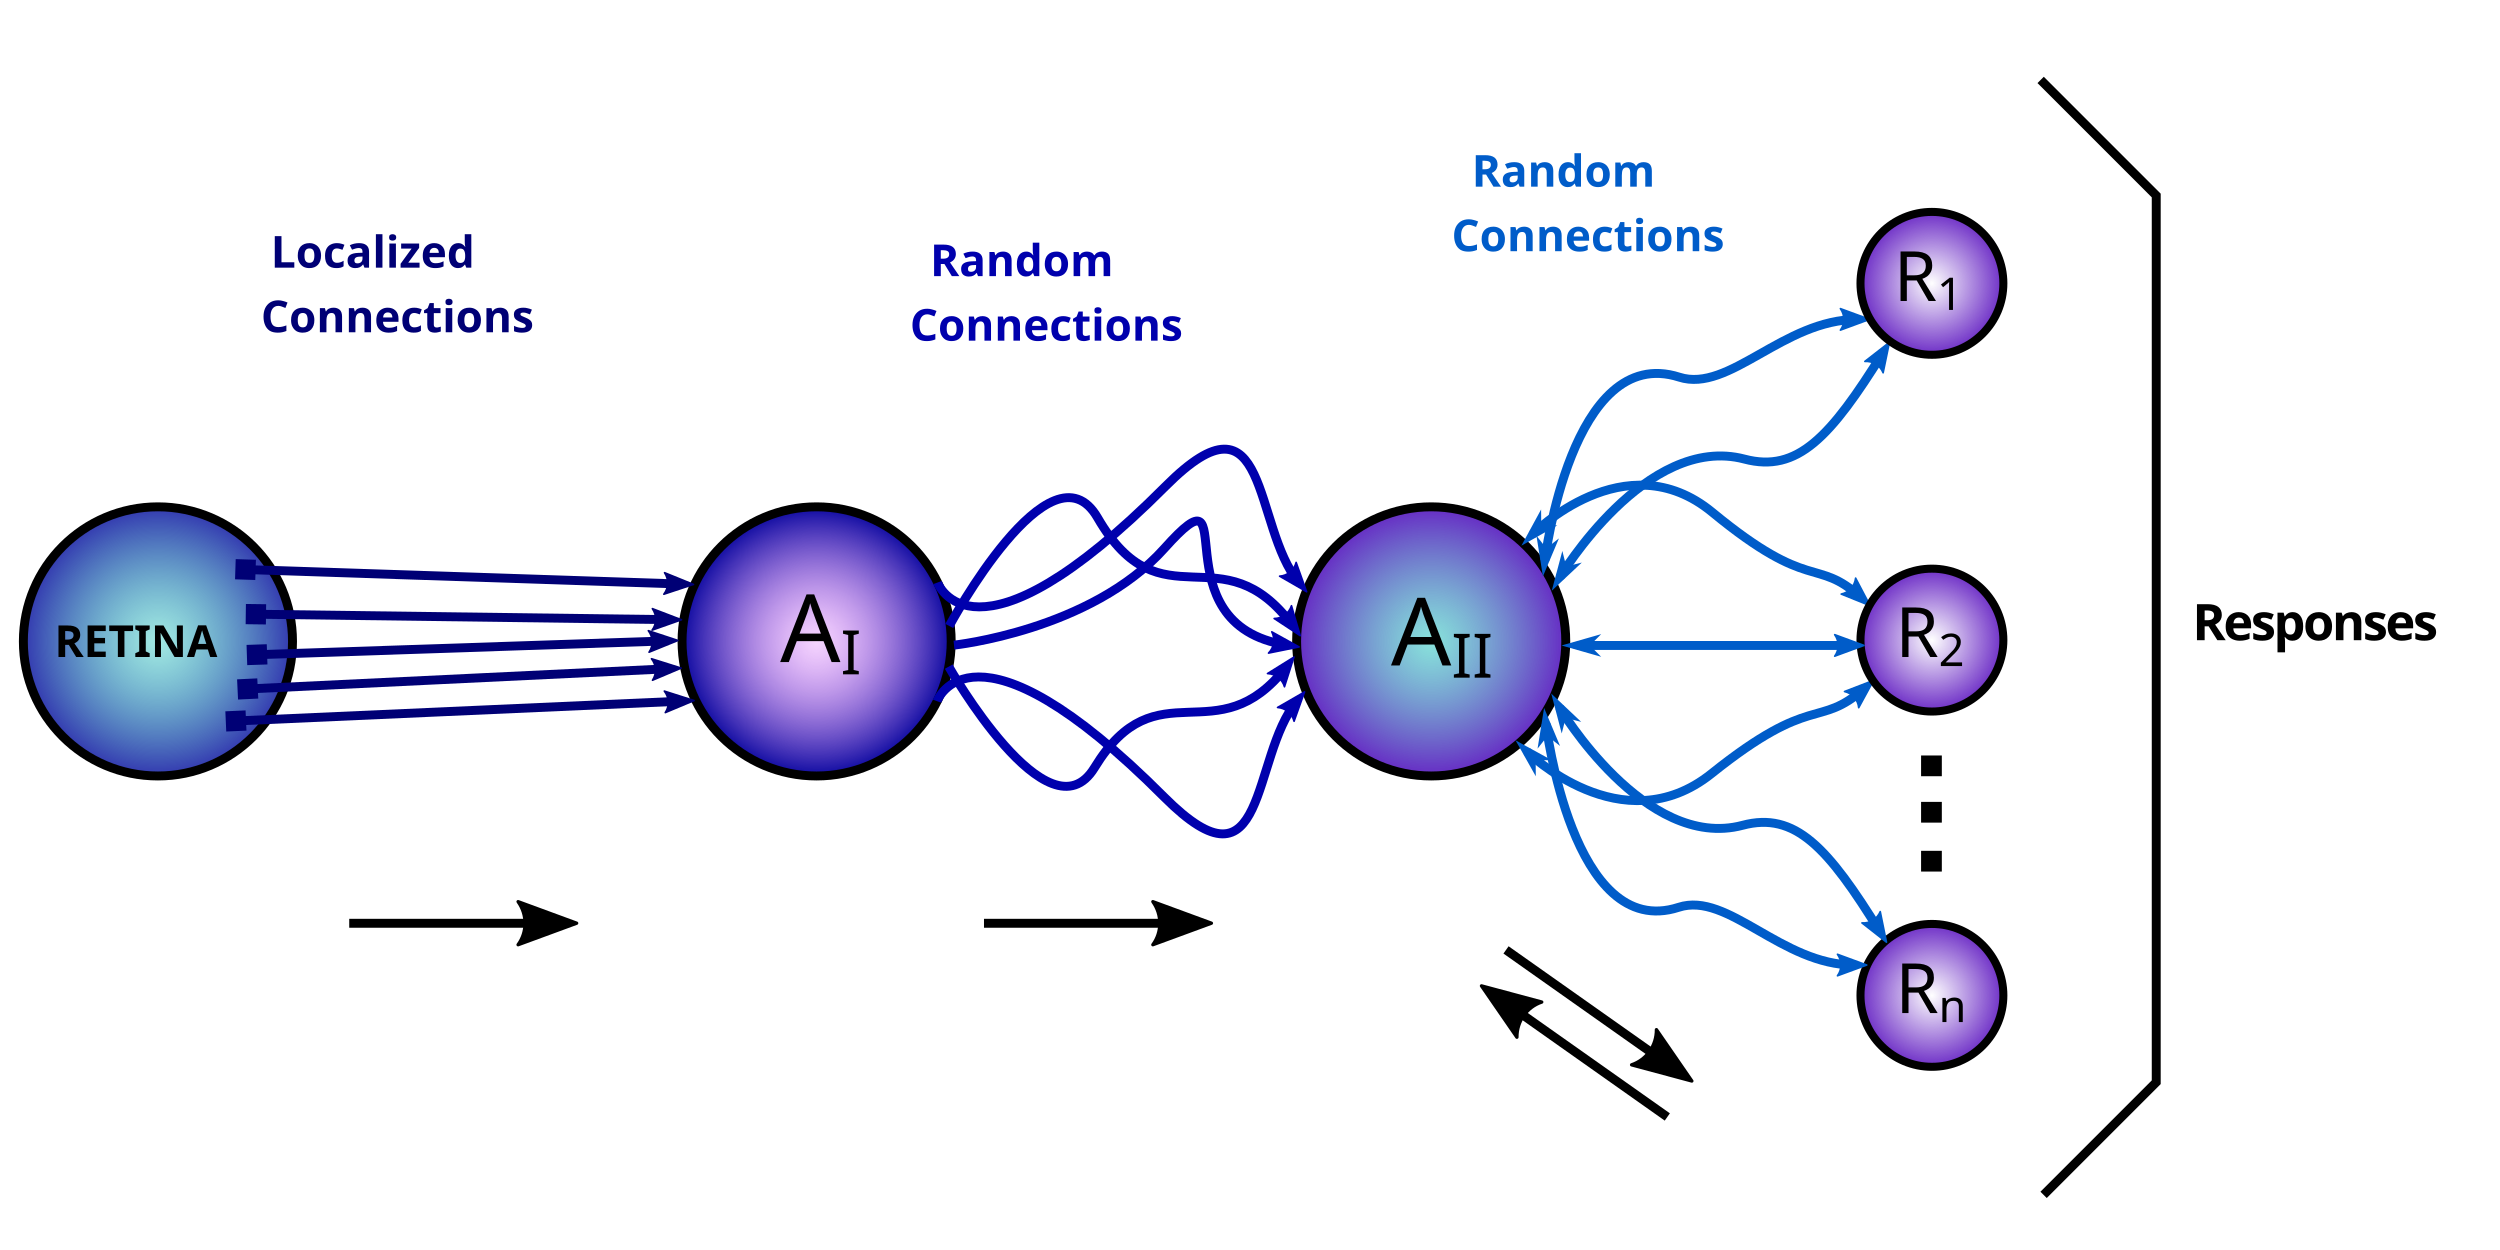
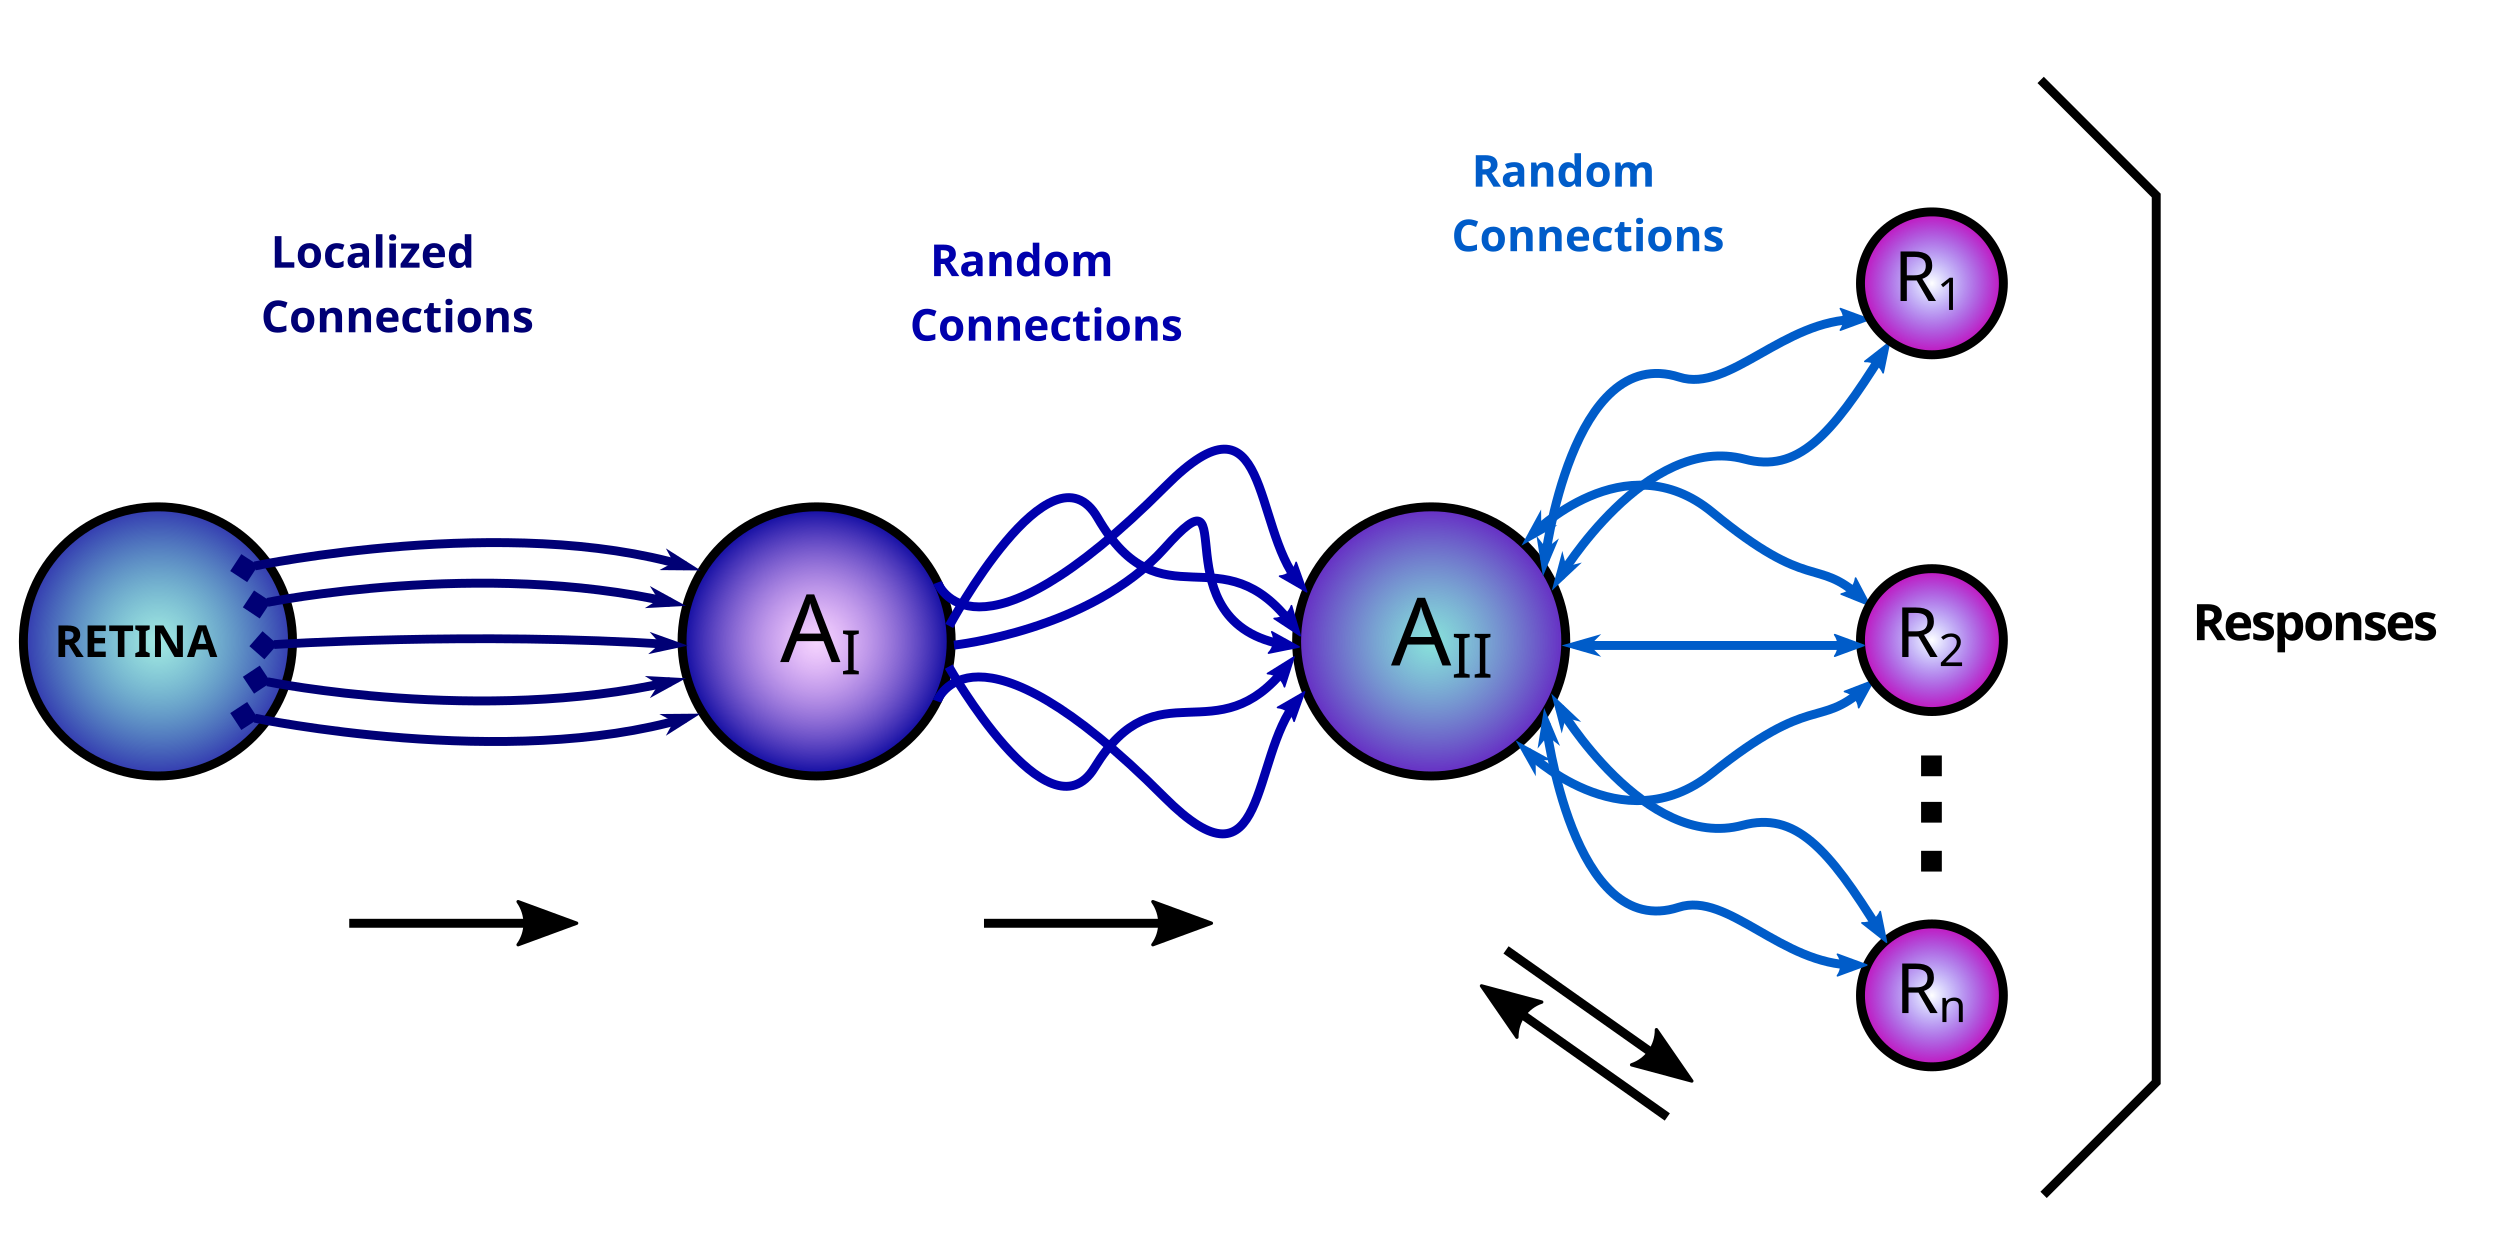
<svg xmlns="http://www.w3.org/2000/svg" xmlns:xlink="http://www.w3.org/1999/xlink" width="280mm" height="140mm" viewBox="0 0 280 140" version="1.1" id="svg8">
  <defs id="defs2">
-     <linearGradient id="linearGradient45503">
-       <stop style="stop-color:#6522c3;stop-opacity:0;" offset="0" id="stop45501" />
-       <stop style="stop-color:#6522c3;stop-opacity:1;" offset="1" id="stop45499" />
-     </linearGradient>
-     <linearGradient id="linearGradient45495">
-       <stop style="stop-color:#6522c3;stop-opacity:0;" offset="0" id="stop45493" />
-       <stop style="stop-color:#6522c3;stop-opacity:1;" offset="1" id="stop45491" />
-     </linearGradient>
-     <linearGradient id="linearGradient45483">
-       <stop id="stop45481" offset="0" style="stop-color:#6522c3;stop-opacity:0;" />
-       <stop id="stop45479" offset="1" style="stop-color:#6522c3;stop-opacity:1;" />
-     </linearGradient>
+     <linearGradient id="linearGradient41013">
+       <stop id="stop41009" offset="0" style="stop-color:#0000f7;stop-opacity:0" />
+       <stop id="stop41011" offset="1" style="stop-color:#d000b4;stop-opacity:1" />
+     </linearGradient>
+     <marker orient="auto" refY="0.0" refX="0.0" id="marker37951" style="overflow:visible;">
+       <path id="path37949" d="M 0.0,0.0 L 5.0,-5.0 L -12.5,0.0 L 5.0,5.0 L 0.0,0.0 z " style="fill-rule:evenodd;stroke:#000075;stroke-width:1pt;stroke-opacity:1;fill:#000075;fill-opacity:1" transform="scale(0.2) rotate(180) translate(6,0)" />
+     </marker>
+     <marker orient="auto" refY="0.0" refX="0.0" id="marker37781" style="overflow:visible">
+       <path id="path37779" d="M 0,-7.071 L -7.071,0 L 0,7.071 L 7.071,0 L 0,-7.071 z " style="fill-rule:evenodd;stroke:#000075;stroke-width:1pt;stroke-opacity:1;fill:#000075;fill-opacity:1" transform="scale(0.2) translate(-6,0)" />
+     </marker>
+     <marker style="overflow:visible;" id="marker31623" refX="0.0" refY="0.0" orient="auto">
+       <path transform="scale(0.2) rotate(180) translate(6,0)" style="fill-rule:evenodd;stroke:#000075;stroke-width:1pt;stroke-opacity:1;fill:#000075;fill-opacity:1" d="M 0.0,0.0 L 5.0,-5.0 L -12.5,0.0 L 5.0,5.0 L 0.0,0.0 z " id="path31621" />
+     </marker>
+     <marker style="overflow:visible" id="marker31619" refX="0.0" refY="0.0" orient="auto">
+       <path transform="scale(0.2) translate(-6,0)" style="fill-rule:evenodd;stroke:#000075;stroke-width:1pt;stroke-opacity:1;fill:#000075;fill-opacity:1" d="M 0,-7.071 L -7.071,0 L 0,7.071 L 7.071,0 L 0,-7.071 z " id="path31617" />
+     </marker>
+     <marker orient="auto" refY="0.0" refX="0.0" id="marker8027" style="overflow:visible;">
+       <path id="path8025" d="M 0.0,0.0 L 5.0,-5.0 L -12.5,0.0 L 5.0,5.0 L 0.0,0.0 z " style="fill-rule:evenodd;stroke:#000075;stroke-width:1pt;stroke-opacity:1;fill:#000075;fill-opacity:1" transform="scale(0.2) rotate(180) translate(6,0)" />
+     </marker>
+     <marker orient="auto" refY="0.0" refX="0.0" id="marker7857" style="overflow:visible">
+       <path id="path7855" d="M 0,-7.071 L -7.071,0 L 0,7.071 L 7.071,0 L 0,-7.071 z " style="fill-rule:evenodd;stroke:#000075;stroke-width:1pt;stroke-opacity:1;fill:#000075;fill-opacity:1" transform="scale(0.2) translate(-6,0)" />
+     </marker>
+     <marker style="overflow:visible;" id="marker3037" refX="0.0" refY="0.0" orient="auto">
+       <path transform="scale(0.2) rotate(180) translate(6,0)" style="fill-rule:evenodd;stroke:#000075;stroke-width:1pt;stroke-opacity:1;fill:#000075;fill-opacity:1" d="M 0.0,0.0 L 5.0,-5.0 L -12.5,0.0 L 5.0,5.0 L 0.0,0.0 z " id="path3035" />
+     </marker>
+     <marker style="overflow:visible" id="marker3033" refX="0.0" refY="0.0" orient="auto">
+       <path transform="scale(0.2) translate(-6,0)" style="fill-rule:evenodd;stroke:#000075;stroke-width:1pt;stroke-opacity:1;fill:#000075;fill-opacity:1" d="M 0,-7.071 L -7.071,0 L 0,7.071 L 7.071,0 L 0,-7.071 z " id="path3031" />
+     </marker>
+     <marker orient="auto" refY="0.0" refX="0.0" id="DiamondSend" style="overflow:visible">
+       <path id="path1298" d="M 0,-7.071 L -7.071,0 L 0,7.071 L 7.071,0 L 0,-7.071 z " style="fill-rule:evenodd;stroke:#000075;stroke-width:1pt;stroke-opacity:1;fill:#000075;fill-opacity:1" transform="scale(0.2) translate(-6,0)" />
+     </marker>
+     <marker orient="auto" refY="0.0" refX="0.0" id="SemiCircleOut" style="overflow:visible">
+       <path id="path1376" d="M -2.5,-0.809 C -2.5,1.951 -4.74,4.191 -7.5,4.191 L -7.5,-5.809 C -4.74,-5.809 -2.5,-3.569 -2.5,-0.809 z " style="fill-rule:evenodd;stroke:#000000;stroke-width:1pt;stroke-opacity:1;fill:#000000;fill-opacity:1" transform="scale(0.6) translate(7.125493,0.763446)" />
+     </marker>
+     <marker orient="auto" refY="0.0" refX="0.0" id="SemiCircleIn" style="overflow:visible">
+       <path id="path1373" d="M -0.375,-0.046 C -0.375,2.714 1.865,4.954 4.625,4.954 L 4.625,-5.046 C 1.865,-5.046 -0.375,-2.806 -0.375,-0.046 z " style="fill-rule:evenodd;stroke:#000000;stroke-width:1pt;stroke-opacity:1;fill:#000000;fill-opacity:1" transform="scale(0.6)" />
+     </marker>
+     <marker id="RazorWire" refX="0" refY="0" orient="auto" style="overflow:visible">
+       <path id="path1427" transform="scale(0.8,0.8)" style="fill:#000000;fill-opacity:1;fill-rule:evenodd;stroke:#000000;stroke-width:0.1pt;stroke-opacity:1" d="M 0.023,-0.74 L 0.023,0.697 L -7.759,3.01 L 10.679,3.01 L 3.491,0.697 L 3.491,-0.74 L 10.741,-2.896 L -7.727,-2.896 L 0.023,-0.74 z " />
+     </marker>
+     <marker orient="auto" refY="0.0" refX="0.0" id="Club" style="overflow:visible">
+       <path id="path1424" d="M -1.597,-7.098 C -3.486,-7.098 -5.024,-5.561 -5.024,-3.671 C -5.024,-3.015 -4.785,-2.444 -4.464,-1.923 C -4.503,-1.891 -4.544,-1.865 -4.581,-1.83 C -5.203,-2.685 -6.17,-3.275 -7.308,-3.275 C -9.197,-3.275 -10.734,-1.738 -10.734,0.151 C -10.734,2.04 -9.197,3.578 -7.308,3.578 C -6.314,3.578 -5.439,3.136 -4.814,2.459 C -4.938,2.814 -5.024,3.18 -5.024,3.578 C -5.024,5.467 -3.486,7.004 -1.597,7.004 C 0.292,7.004 1.829,5.467 1.829,3.578 C 1.829,2.784 1.514,2.084 1.06,1.503 C 2.415,1.766 3.772,2.297 4.766,3.834 C 4.028,3.096 3.554,1.753 3.554,-0.059 L 2.925,-0.105 L 3.507,-0.128 C 3.507,-1.94 3.958,-3.283 4.696,-4.021 C 3.737,-2.539 2.439,-1.995 1.13,-1.713 C 1.534,-2.275 1.829,-2.927 1.829,-3.671 C 1.829,-5.561 0.292,-7.098 -1.597,-7.098 z " style="fill-rule:evenodd;stroke:#000000;stroke-width:0.746pt;stroke-opacity:1;fill:#000000;fill-opacity:1" transform="scale(0.6)" />
+     </marker>
+     <marker orient="auto" refY="0.0" refX="0.0" id="Arrow1Send" style="overflow:visible;">
+       <path id="path1210" d="M 0.0,0.0 L 5.0,-5.0 L -12.5,0.0 L 5.0,5.0 L 0.0,0.0 z " style="fill-rule:evenodd;stroke:#000075;stroke-width:1pt;stroke-opacity:1;fill:#000075;fill-opacity:1" transform="scale(0.2) rotate(180) translate(6,0)" />
+     </marker>
    <linearGradient id="linearGradient45473">
      <stop id="stop45471" offset="0" style="stop-color:#4dd4c9;stop-opacity:0.663" />
      <stop id="stop45469" offset="1" style="stop-color:#6522c3;stop-opacity:1" />
    </linearGradient>
    <linearGradient id="linearGradient45463">
      <stop id="stop45461" offset="0" style="stop-color:#dc6dfc;stop-opacity:0.29" />
      <stop id="stop45459" offset="1" style="stop-color:#00009b;stop-opacity:1;" />
    </linearGradient>
    <linearGradient id="linearGradient45453">
      <stop id="stop45451" offset="0" style="stop-color:#00bfaf;stop-opacity:0.361" />
      <stop id="stop45449" offset="1" style="stop-color:#00009b;stop-opacity:0.818" />
    </linearGradient>
    <marker style="overflow:visible" id="marker41567" refX="0" refY="0" orient="auto">
      <path transform="matrix(0.2,0,0,0.2,1.2,0)" style="fill:#005cc9;fill-opacity:1;fill-rule:evenodd;stroke:#005cc9;stroke-width:1pt;stroke-opacity:1" d="M 0,0 5,-5 -12.5,0 5,5 Z" id="path41565" />
    </marker>
    <marker style="overflow:visible" id="marker41323" refX="0" refY="0" orient="auto">
      <path transform="matrix(0.2,0,0,0.2,1.2,0)" style="fill:#005cc9;fill-opacity:1;fill-rule:evenodd;stroke:#005cc9;stroke-width:1pt;stroke-opacity:1" d="M 0,0 5,-5 -12.5,0 5,5 Z" id="path41321" />
    </marker>
    <marker style="overflow:visible" id="marker41085" refX="0" refY="0" orient="auto">
      <path transform="matrix(0.2,0,0,0.2,1.2,0)" style="fill:#005cc9;fill-opacity:1;fill-rule:evenodd;stroke:#005cc9;stroke-width:1pt;stroke-opacity:1" d="M 0,0 5,-5 -12.5,0 5,5 Z" id="path41083" />
    </marker>
    <marker style="overflow:visible" id="marker40853" refX="0" refY="0" orient="auto">
      <path transform="matrix(0.2,0,0,0.2,1.2,0)" style="fill:#005cc9;fill-opacity:1;fill-rule:evenodd;stroke:#005cc9;stroke-width:1pt;stroke-opacity:1" d="M 0,0 5,-5 -12.5,0 5,5 Z" id="path40851" />
    </marker>
    <marker style="overflow:visible" id="marker40627" refX="0" refY="0" orient="auto">
      <path transform="matrix(0.2,0,0,0.2,1.2,0)" style="fill:#005cc9;fill-opacity:1;fill-rule:evenodd;stroke:#005cc9;stroke-width:1pt;stroke-opacity:1" d="M 0,0 5,-5 -12.5,0 5,5 Z" id="path40625" />
    </marker>
    <marker style="overflow:visible" id="marker40407" refX="0" refY="0" orient="auto">
      <path transform="matrix(0.2,0,0,0.2,1.2,0)" style="fill:#005cc9;fill-opacity:1;fill-rule:evenodd;stroke:#005cc9;stroke-width:1pt;stroke-opacity:1" d="M 0,0 5,-5 -12.5,0 5,5 Z" id="path40405" />
    </marker>
    <marker orient="auto" refY="0" refX="0" id="Arrow1Sstart" style="overflow:visible">
      <path id="path4557" d="M 0,0 5,-5 -12.5,0 5,5 Z" style="fill:#005cc9;fill-opacity:1;fill-rule:evenodd;stroke:#005cc9;stroke-width:1pt;stroke-opacity:1" transform="matrix(0.2,0,0,0.2,1.2,0)" />
    </marker>
    <marker orient="auto" refY="0" refX="0" id="marker39969" style="overflow:visible">
      <path id="path39967" style="fill:#005cc9;fill-opacity:1;fill-rule:evenodd;stroke:#005cc9;stroke-width:0.625;stroke-linejoin:round;stroke-opacity:1" d="M 8.719,4.034 -2.207,0.016 8.719,-4.002 c -1.745,2.372 -1.735,5.617 -6e-7,8.035 z" transform="matrix(-0.3,0,0,-0.3,0.69,0)" />
    </marker>
    <marker style="overflow:visible" id="marker39569" refX="0" refY="0" orient="auto">
      <path transform="scale(-0.6)" d="M 8.719,4.034 -2.207,0.016 8.719,-4.002 c -1.745,2.372 -1.735,5.617 -6e-7,8.035 z" style="fill:#000000;fill-opacity:1;fill-rule:evenodd;stroke:#000000;stroke-width:0.625;stroke-linejoin:round;stroke-opacity:1" id="path39567" />
    </marker>
    <marker orient="auto" refY="0" refX="0" id="marker38091" style="overflow:visible">
      <path id="path38089" style="fill:#000000;fill-opacity:1;fill-rule:evenodd;stroke:#000000;stroke-width:0.625;stroke-linejoin:round;stroke-opacity:1" d="M 8.719,4.034 -2.207,0.016 8.719,-4.002 c -1.745,2.372 -1.735,5.617 -6e-7,8.035 z" transform="scale(-0.6)" />
    </marker>
    <marker style="overflow:visible" id="marker36753" refX="0" refY="0" orient="auto">
      <path transform="scale(-0.6)" d="M 8.719,4.034 -2.207,0.016 8.719,-4.002 c -1.745,2.372 -1.735,5.617 -6e-7,8.035 z" style="fill:#000000;fill-opacity:1;fill-rule:evenodd;stroke:#000000;stroke-width:0.625;stroke-linejoin:round;stroke-opacity:1" id="path36751" />
    </marker>
    <marker orient="auto" refY="0" refX="0" id="marker36051" style="overflow:visible">
      <path id="path36049" style="fill:#000000;fill-opacity:1;fill-rule:evenodd;stroke:#000000;stroke-width:0.625;stroke-linejoin:round;stroke-opacity:1" d="M 8.719,4.034 -2.207,0.016 8.719,-4.002 c -1.745,2.372 -1.735,5.617 -6e-7,8.035 z" transform="matrix(-0.3,0,0,-0.3,0.69,0)" />
    </marker>
    <marker style="overflow:visible" id="marker34503" refX="0" refY="0" orient="auto">
      <path transform="matrix(-0.3,0,0,-0.3,0.69,0)" d="M 8.719,4.034 -2.207,0.016 8.719,-4.002 c -1.745,2.372 -1.735,5.617 -6e-7,8.035 z" style="fill:#005cc9;fill-opacity:1;fill-rule:evenodd;stroke:#005cc9;stroke-width:0.625;stroke-linejoin:round;stroke-opacity:1" id="path34501" />
    </marker>
    <marker style="overflow:visible" id="marker32555" refX="0" refY="0" orient="auto">
      <path transform="matrix(-0.3,0,0,-0.3,0.69,0)" d="M 8.719,4.034 -2.207,0.016 8.719,-4.002 c -1.745,2.372 -1.735,5.617 -6e-7,8.035 z" style="fill:#005cc9;fill-opacity:1;fill-rule:evenodd;stroke:#005cc9;stroke-width:0.625;stroke-linejoin:round;stroke-opacity:1" id="path32553" />
    </marker>
    <marker style="overflow:visible" id="marker31461" refX="0" refY="0" orient="auto">
      <path transform="matrix(-0.3,0,0,-0.3,0.69,0)" d="M 8.719,4.034 -2.207,0.016 8.719,-4.002 c -1.745,2.372 -1.735,5.617 -6e-7,8.035 z" style="fill:#005cc9;fill-opacity:1;fill-rule:evenodd;stroke:#005cc9;stroke-width:0.625;stroke-linejoin:round;stroke-opacity:1" id="path31459" />
    </marker>
    <marker orient="auto" refY="0" refX="0" id="marker30319" style="overflow:visible">
      <path id="path30317" style="fill:#005cc9;fill-opacity:1;fill-rule:evenodd;stroke:#005cc9;stroke-width:0.625;stroke-linejoin:round;stroke-opacity:1" d="M 8.719,4.034 -2.207,0.016 8.719,-4.002 c -1.745,2.372 -1.735,5.617 -6e-7,8.035 z" transform="matrix(-0.3,0,0,-0.3,0.69,0)" />
    </marker>
    <marker style="overflow:visible" id="marker25691" refX="0" refY="0" orient="auto">
      <path transform="matrix(-0.3,0,0,-0.3,0.69,0)" d="M 8.719,4.034 -2.207,0.016 8.719,-4.002 c -1.745,2.372 -1.735,5.617 -6e-7,8.035 z" style="fill:#005cc9;fill-opacity:1;fill-rule:evenodd;stroke:#005cc9;stroke-width:0.625;stroke-linejoin:round;stroke-opacity:1" id="path25689" />
    </marker>
    <marker orient="auto" refY="0" refX="0" id="marker24081" style="overflow:visible">
      <path id="path24079" style="fill:#005cc9;fill-opacity:1;fill-rule:evenodd;stroke:#005cc9;stroke-width:0.625;stroke-linejoin:round;stroke-opacity:1" d="M 8.719,4.034 -2.207,0.016 8.719,-4.002 c -1.745,2.372 -1.735,5.617 -6e-7,8.035 z" transform="matrix(-0.3,0,0,-0.3,0.69,0)" />
    </marker>
    <marker orient="auto" refY="0" refX="0" id="marker19295" style="overflow:visible">
      <path id="path19293" style="fill:#0000ad;fill-opacity:1;fill-rule:evenodd;stroke:#0000ad;stroke-width:0.625;stroke-linejoin:round;stroke-opacity:1" d="M 8.719,4.034 -2.207,0.016 8.719,-4.002 c -1.745,2.372 -1.735,5.617 -6e-7,8.035 z" transform="matrix(-0.3,0,0,-0.3,0.69,0)" />
    </marker>
    <marker orient="auto" refY="0" refX="0" id="marker18695" style="overflow:visible">
      <path id="path18693" style="fill:#0000ad;fill-opacity:1;fill-rule:evenodd;stroke:#0000ad;stroke-width:0.625;stroke-linejoin:round;stroke-opacity:1" d="M 8.719,4.034 -2.207,0.016 8.719,-4.002 c -1.745,2.372 -1.735,5.617 -6e-7,8.035 z" transform="matrix(-0.3,0,0,-0.3,0.69,0)" />
    </marker>
    <marker style="overflow:visible" id="marker18629" refX="0" refY="0" orient="auto">
      <path transform="matrix(-0.3,0,0,-0.3,0.69,0)" d="M 8.719,4.034 -2.207,0.016 8.719,-4.002 c -1.745,2.372 -1.735,5.617 -6e-7,8.035 z" style="fill:#0000ad;fill-opacity:1;fill-rule:evenodd;stroke:#0000ad;stroke-width:0.625;stroke-linejoin:round;stroke-opacity:1" id="path18627" />
    </marker>
    <marker orient="auto" refY="0" refX="0" id="marker14845" style="overflow:visible">
      <path id="path14843" style="fill:#0000ad;fill-opacity:1;fill-rule:evenodd;stroke:#0000ad;stroke-width:0.625;stroke-linejoin:round;stroke-opacity:1" d="M 8.719,4.034 -2.207,0.016 8.719,-4.002 c -1.745,2.372 -1.735,5.617 -6e-7,8.035 z" transform="matrix(-0.3,0,0,-0.3,0.69,0)" />
    </marker>
    <marker style="overflow:visible" id="marker12889" refX="0" refY="0" orient="auto">
      <path transform="matrix(-0.3,0,0,-0.3,0.69,0)" d="M 8.719,4.034 -2.207,0.016 8.719,-4.002 c -1.745,2.372 -1.735,5.617 -6e-7,8.035 z" style="fill:#0000ad;fill-opacity:1;fill-rule:evenodd;stroke:#0000ad;stroke-width:0.625;stroke-linejoin:round;stroke-opacity:1" id="path12887" />
    </marker>
    <marker orient="auto" refY="0" refX="0" id="marker12759" style="overflow:visible">
      <path id="path12757" d="M -5,-5 V 5 H 5 V -5 Z" style="fill:#000000;fill-opacity:1;fill-rule:evenodd;stroke:#000000;stroke-width:1pt;stroke-opacity:1" transform="scale(0.2)" />
    </marker>
-     <marker orient="auto" refY="0" refX="0" id="marker9273" style="overflow:visible">
-       <path id="path9271" style="fill:#000075;fill-opacity:1;fill-rule:evenodd;stroke:#000075;stroke-width:0.625;stroke-linejoin:round;stroke-opacity:1" d="M 8.719,4.034 -2.207,0.016 8.719,-4.002 c -1.745,2.372 -1.735,5.617 -6e-7,8.035 z" transform="matrix(-0.3,0,0,-0.3,0.69,0)" />
-     </marker>
-     <marker style="overflow:visible" id="marker9173" refX="0" refY="0" orient="auto">
-       <path transform="scale(0.2)" style="fill:#000075;fill-opacity:1;fill-rule:evenodd;stroke:#000075;stroke-width:1pt;stroke-opacity:1" d="M -5,-5 V 5 H 5 V -5 Z" id="path9171" />
-     </marker>
-     <marker style="overflow:visible" id="marker7961" refX="0" refY="0" orient="auto">
-       <path transform="matrix(-0.3,0,0,-0.3,0.69,0)" d="M 8.719,4.034 -2.207,0.016 8.719,-4.002 c -1.745,2.372 -1.735,5.617 -6e-7,8.035 z" style="fill:#000075;fill-opacity:1;fill-rule:evenodd;stroke:#000075;stroke-width:0.625;stroke-linejoin:round;stroke-opacity:1" id="path7959" />
-     </marker>
-     <marker orient="auto" refY="0" refX="0" id="marker7873" style="overflow:visible">
-       <path id="path7871" d="M -5,-5 V 5 H 5 V -5 Z" style="fill:#000075;fill-opacity:1;fill-rule:evenodd;stroke:#000075;stroke-width:1pt;stroke-opacity:1" transform="scale(0.2)" />
-     </marker>
-     <marker style="overflow:visible" id="marker7759" refX="0" refY="0" orient="auto">
-       <path transform="scale(0.2)" style="fill:#000075;fill-opacity:1;fill-rule:evenodd;stroke:#000075;stroke-width:1pt;stroke-opacity:1" d="M -5,-5 V 5 H 5 V -5 Z" id="path7757" />
-     </marker>
-     <marker orient="auto" refY="0" refX="0" id="marker7581" style="overflow:visible">
-       <path id="path7579" d="M -5,-5 V 5 H 5 V -5 Z" style="fill:#000075;fill-opacity:1;fill-rule:evenodd;stroke:#000075;stroke-width:1pt;stroke-opacity:1" transform="scale(0.2)" />
-     </marker>
    <marker orient="auto" refY="0" refX="0" id="SquareS" style="overflow:visible">
      <path id="path4621" d="M -5,-5 V 5 H 5 V -5 Z" style="fill:#000075;fill-opacity:1;fill-rule:evenodd;stroke:#000075;stroke-width:1pt;stroke-opacity:1" transform="scale(0.2)" />
    </marker>
    <marker orient="auto" refY="0" refX="0" id="SquareM" style="overflow:visible">
      <path id="path4618" d="M -5,-5 V 5 H 5 V -5 Z" style="fill:#000000;fill-opacity:1;fill-rule:evenodd;stroke:#000000;stroke-width:1pt;stroke-opacity:1" transform="scale(0.4)" />
    </marker>
    <marker style="overflow:visible" id="marker7333" refX="0" refY="0" orient="auto">
      <path transform="matrix(0.2,0,0,0.2,1.48,0.2)" style="fill:#000000;fill-opacity:1;fill-rule:evenodd;stroke:#000000;stroke-width:1pt;stroke-opacity:1" d="m -2.5,-1 c 0,2.76 -2.24,5 -5,5 -2.76,0 -5,-2.24 -5,-5 0,-2.76 2.24,-5 5,-5 2.76,0 5,2.24 5,5 z" id="path7331" />
    </marker>
    <marker style="overflow:visible" id="marker7323" refX="0" refY="0" orient="auto">
      <path transform="matrix(0.2,0,0,0.2,1.48,0.2)" style="fill:#000000;fill-opacity:1;fill-rule:evenodd;stroke:#000000;stroke-width:1pt;stroke-opacity:1" d="m -2.5,-1 c 0,2.76 -2.24,5 -5,5 -2.76,0 -5,-2.24 -5,-5 0,-2.76 2.24,-5 5,-5 2.76,0 5,2.24 5,5 z" id="path7321" />
    </marker>
-     <marker orient="auto" refY="0" refX="0" id="marker6669" style="overflow:visible">
-       <path id="path6667" style="fill:#000075;fill-opacity:1;fill-rule:evenodd;stroke:#000075;stroke-width:0.625;stroke-linejoin:round;stroke-opacity:1" d="M 8.719,4.034 -2.207,0.016 8.719,-4.002 c -1.745,2.372 -1.735,5.617 -6e-7,8.035 z" transform="matrix(-0.3,0,0,-0.3,0.69,0)" />
-     </marker>
    <marker orient="auto" refY="0" refX="0" id="marker6617" style="overflow:visible">
      <path id="path6615" d="m -2.5,-1 c 0,2.76 -2.24,5 -5,5 -2.76,0 -5,-2.24 -5,-5 0,-2.76 2.24,-5 5,-5 2.76,0 5,2.24 5,5 z" style="fill:#000000;fill-opacity:1;fill-rule:evenodd;stroke:#000000;stroke-width:1pt;stroke-opacity:1" transform="matrix(0.4,0,0,0.4,2.96,0.4)" />
-     </marker>
-     <marker style="overflow:visible" id="marker4997" refX="0" refY="0" orient="auto">
-       <path transform="matrix(-0.3,0,0,-0.3,0.69,0)" d="M 8.719,4.034 -2.207,0.016 8.719,-4.002 c -1.745,2.372 -1.735,5.617 -6e-7,8.035 z" style="fill:#000075;fill-opacity:1;fill-rule:evenodd;stroke:#000075;stroke-width:0.625;stroke-linejoin:round;stroke-opacity:1" id="path4995" />
-     </marker>
-     <marker orient="auto" refY="0" refX="0" id="Arrow2Send" style="overflow:visible">
-       <path id="path4578" style="fill:#000075;fill-opacity:1;fill-rule:evenodd;stroke:#000075;stroke-width:0.625;stroke-linejoin:round;stroke-opacity:1" d="M 8.719,4.034 -2.207,0.016 8.719,-4.002 c -1.745,2.372 -1.735,5.617 -6e-7,8.035 z" transform="matrix(-0.3,0,0,-0.3,0.69,0)" />
    </marker>
    <marker orient="auto" refY="0" refX="0" id="Arrow2Mend" style="overflow:visible">
      <path id="path4572" style="fill:#000000;fill-opacity:1;fill-rule:evenodd;stroke:#000000;stroke-width:0.625;stroke-linejoin:round;stroke-opacity:1" d="M 8.719,4.034 -2.207,0.016 8.719,-4.002 c -1.745,2.372 -1.735,5.617 -6e-7,8.035 z" transform="scale(-0.6)" />
    </marker>
    <marker orient="auto" refY="0" refX="0" id="DotL" style="overflow:visible">
      <path id="path4606" d="m -2.5,-1 c 0,2.76 -2.24,5 -5,5 -2.76,0 -5,-2.24 -5,-5 0,-2.76 2.24,-5 5,-5 2.76,0 5,2.24 5,5 z" style="fill:#000000;fill-opacity:1;fill-rule:evenodd;stroke:#000000;stroke-width:1pt;stroke-opacity:1" transform="matrix(0.8,0,0,0.8,5.92,0.8)" />
    </marker>
    <radialGradient xlink:href="#linearGradient45453" id="radialGradient45455" cx="20.269" cy="134.045" fx="20.269" fy="134.045" r="15.572" gradientUnits="userSpaceOnUse" gradientTransform="translate(2.116667,-5.820834)" />
    <radialGradient xlink:href="#linearGradient45463" id="radialGradient45465" cx="94.041" cy="134.045" fx="94.041" fy="134.045" r="15.572" gradientUnits="userSpaceOnUse" gradientTransform="translate(2.116667,-5.820834)" />
    <radialGradient xlink:href="#linearGradient45473" id="radialGradient45475" cx="162.873" cy="134.045" fx="162.873" fy="134.045" r="15.572" gradientUnits="userSpaceOnUse" gradientTransform="translate(2.116667,-5.820834)" />
-     <radialGradient xlink:href="#linearGradient45495" id="radialGradient45485" cx="218.956" cy="173.69" fx="218.956" fy="173.69" r="8.451" gradientUnits="userSpaceOnUse" gradientTransform="translate(2.116667,-5.820834)" />
-     <radialGradient xlink:href="#linearGradient45503" id="radialGradient45487" cx="218.956" cy="133.899" fx="218.956" fy="133.899" r="8.451" gradientUnits="userSpaceOnUse" gradientTransform="translate(2.116667,-5.820834)" />
-     <radialGradient xlink:href="#linearGradient45483" id="radialGradient45489" cx="218.956" cy="93.942" fx="218.956" fy="93.942" r="8.451" gradientUnits="userSpaceOnUse" gradientTransform="translate(2.116667,-5.820834)" />
+     <radialGradient xlink:href="#linearGradient41013" id="radialGradient40959" cx="221.073" cy="167.869" fx="221.073" fy="167.869" r="8.501" gradientUnits="userSpaceOnUse" />
+     <radialGradient xlink:href="#linearGradient41013" id="radialGradient40961" cx="221.073" cy="128.078" fx="221.073" fy="128.078" r="8.501" gradientUnits="userSpaceOnUse" />
+     <radialGradient xlink:href="#linearGradient41013" id="radialGradient40963" cx="221.073" cy="88.121" fx="221.073" fy="88.121" r="8.501" gradientUnits="userSpaceOnUse" />
  </defs>
  <g id="layer1" transform="translate(-4.697172,-56.38667)">
    <circle id="path3713" cx="22.386" cy="128.224" r="15.072" style="fill:url(#radialGradient45455);fill-opacity:1;stroke:#000000;stroke-width:1;stroke-miterlimit:4;stroke-dasharray:none" />
    <circle style="fill:url(#radialGradient45465);fill-opacity:1;stroke:#000000;stroke-width:1;stroke-miterlimit:4;stroke-dasharray:none" r="15.072" cy="128.224" cx="96.158" id="circle4520" />
    <circle id="circle4522" cx="164.99" cy="128.224" r="15.072" style="fill:url(#radialGradient45475);fill-opacity:1;stroke:#000000;stroke-width:1;stroke-miterlimit:4;stroke-dasharray:none" />
-     <path style="fill:none;stroke:#000075;stroke-width:1;stroke-linecap:butt;stroke-linejoin:miter;stroke-miterlimit:4;stroke-dasharray:none;stroke-opacity:1;marker-start:url(#SquareS);marker-end:url(#Arrow2Send)" d="m 32.192,120.176 48.82,1.627" id="path4543" />
-     <path id="path4953" d="m 33.358,125.179 46.314,0.61" style="fill:none;stroke:#000075;stroke-width:1;stroke-linecap:butt;stroke-linejoin:miter;stroke-miterlimit:4;stroke-dasharray:none;stroke-opacity:1;marker-start:url(#marker7581);marker-end:url(#marker4997)" />
-     <path style="fill:none;stroke:#000075;stroke-width:1;stroke-linecap:butt;stroke-linejoin:miter;stroke-miterlimit:4;stroke-dasharray:none;stroke-opacity:1;marker-start:url(#marker7759);marker-end:url(#marker6669)" d="m 33.481,129.711 45.795,-1.542" id="path6613" />
-     <path id="path7869" d="m 32.437,133.551 47.207,-2.27" style="fill:none;stroke:#000075;stroke-width:1;stroke-linecap:butt;stroke-linejoin:miter;stroke-miterlimit:4;stroke-dasharray:none;stroke-opacity:1;marker-start:url(#marker7873);marker-end:url(#marker7961)" />
-     <path style="fill:none;stroke:#000075;stroke-width:1;stroke-linecap:butt;stroke-linejoin:miter;stroke-miterlimit:4;stroke-dasharray:none;stroke-opacity:1;marker-start:url(#marker9173);marker-end:url(#marker9273)" d="m 31.119,137.135 49.961,-2.222" id="path9169" />
    <path style="fill:none;stroke:#0000ad;stroke-width:1;stroke-linecap:butt;stroke-linejoin:miter;stroke-miterlimit:4;stroke-dasharray:none;stroke-opacity:1;marker-end:url(#marker12889)" d="m 109.701,121.63 c 0,0 3.946,10.872 25.546,-10.794 11.701,-11.737 9.713,4.548 14.922,10.794" id="path12749" />
    <path id="path14841" d="m 111.013,126.495 c 0,0 11.38,-21.159 16.611,-12.129 7.165,12.37 13.896,1.31 21.889,12.129" style="fill:none;stroke:#0000ad;stroke-width:1;stroke-linecap:butt;stroke-linejoin:miter;stroke-miterlimit:4;stroke-dasharray:none;stroke-opacity:1;marker-end:url(#marker14845)" />
    <path id="path18689" d="m 109.649,134.92 c 0,0 3.929,-10.816 25.438,10.739 11.652,11.678 9.672,-4.525 14.859,-10.739" style="fill:none;stroke:#0000ad;stroke-width:1;stroke-linecap:butt;stroke-linejoin:miter;stroke-miterlimit:4;stroke-dasharray:none;stroke-opacity:1;marker-end:url(#marker18695)" />
    <path id="path18691" d="m 110.957,131.048 c 0,0 11.184,19.743 16.325,11.318 7.042,-11.543 13.657,-1.222 21.512,-11.318" style="fill:none;stroke:#0000ad;stroke-width:1;stroke-linecap:butt;stroke-linejoin:miter;stroke-miterlimit:4;stroke-dasharray:none;stroke-opacity:1;marker-end:url(#marker18629)" />
    <path id="path19291" d="m 111.545,128.641 c 0,0 15.316,-1.629 23.554,-10.826 9.261,-10.339 -1.109,8.533 13.758,10.826" style="fill:none;stroke:#0000ad;stroke-width:1;stroke-linecap:butt;stroke-linejoin:miter;stroke-miterlimit:4;stroke-dasharray:none;stroke-opacity:1;marker-end:url(#marker19295)" />
    <path style="fill:none;fill-opacity:1;stroke:#005cc9;stroke-width:1;stroke-linecap:butt;stroke-linejoin:miter;stroke-miterlimit:4;stroke-dasharray:none;stroke-opacity:1;marker-start:url(#marker41323);marker-end:url(#marker24081)" d="m 177.718,119.172 c 0,0 2.959,-24.42 15.059,-20.544 5.598,1.793 11.662,-6.467 19.97,-6.467" id="path25673" />
    <path id="path25687" d="m 179.406,121.024 c 0,0 9.638,-16.131 20.68,-13.217 5.921,1.563 9.626,-2.464 15.519,-11.937" style="fill:none;fill-opacity:1;stroke:#005cc9;stroke-width:1;stroke-linecap:butt;stroke-linejoin:miter;stroke-miterlimit:4;stroke-dasharray:none;stroke-opacity:1;marker-start:url(#marker41085);marker-end:url(#marker39969)" />
-     <circle style="fill:url(#radialGradient45489);fill-opacity:1;stroke:#000000;stroke-width:0.9;stroke-miterlimit:4;stroke-dasharray:none" id="path29185" cx="221.073" cy="88.121" r="8.001" />
+     <circle style="fill:url(#radialGradient40963);fill-opacity:1.0;stroke:#000000;stroke-width:1;stroke-miterlimit:4;stroke-dasharray:none" id="path29185" cx="221.073" cy="88.121" r="8.001" />
    <path style="fill:none;fill-opacity:1;stroke:#005cc9;stroke-width:1;stroke-linecap:butt;stroke-linejoin:miter;stroke-miterlimit:4;stroke-dasharray:none;stroke-opacity:1;marker-start:url(#marker40853);marker-end:url(#marker30319)" d="m 176.344,116.232 c 0,0 10.343,-10.532 20.129,-2.472 11.09,9.134 11.564,4.951 16.672,9.564" id="path30309" />
    <path id="path31457" d="m 175.707,140.557 c 0,0 10.63,10.516 20.687,2.468 11.398,-9.121 11.884,-4.943 17.134,-9.549" style="fill:none;fill-opacity:1;stroke:#005cc9;stroke-width:1;stroke-linecap:butt;stroke-linejoin:miter;stroke-miterlimit:4;stroke-dasharray:none;stroke-opacity:1;marker-start:url(#marker40627);marker-end:url(#marker31461)" />
-     <circle r="8.001" cy="128.078" cx="221.073" id="circle32543" style="fill:url(#radialGradient45487);fill-opacity:1;stroke:#000000;stroke-width:0.9;stroke-miterlimit:4;stroke-dasharray:none" />
+     <circle r="8.001" cy="128.078" cx="221.073" id="circle32543" style="fill:url(#radialGradient40961);fill-opacity:1.0;stroke:#000000;stroke-width:1;stroke-miterlimit:4;stroke-dasharray:none" />
    <path style="fill:none;fill-opacity:1;stroke:#005cc9;stroke-width:1;stroke-linecap:butt;stroke-linejoin:miter;stroke-miterlimit:4;stroke-dasharray:none;stroke-opacity:1;marker-start:url(#marker40407);marker-end:url(#marker32555)" d="M 181.372,128.679 H 212.109" id="path32545" />
-     <circle style="fill:url(#radialGradient45485);fill-opacity:1;stroke:#000000;stroke-width:0.9;stroke-miterlimit:4;stroke-dasharray:none" id="circle33037" cx="221.073" cy="167.869" r="8.001" />
+     <circle style="fill:url(#radialGradient40959);fill-opacity:1.0;stroke:#000000;stroke-width:1;stroke-miterlimit:4;stroke-dasharray:none" id="circle33037" cx="221.073" cy="167.869" r="8.001" />
    <path id="path34497" d="m 177.848,137.447 c 0,0 2.92,24.435 14.862,20.557 5.525,-1.794 11.509,6.471 19.708,6.471" style="fill:none;fill-opacity:1;stroke:#005cc9;stroke-width:1;stroke-linecap:butt;stroke-linejoin:miter;stroke-miterlimit:4;stroke-dasharray:none;stroke-opacity:1;marker-start:url(#Arrow1Sstart);marker-end:url(#marker34503)" />
    <path style="fill:none;fill-opacity:1;stroke:#005cc9;stroke-width:1;stroke-linecap:butt;stroke-linejoin:miter;stroke-miterlimit:4;stroke-dasharray:none;stroke-opacity:1;marker-start:url(#marker41567);marker-end:url(#marker25691)" d="m 179.346,135.599 c 0,0 9.564,16.137 20.521,13.221 5.876,-1.563 9.551,2.465 15.4,11.941" id="path34499" />
    <path style="fill:none;stroke:#000000;stroke-width:1;stroke-linecap:butt;stroke-linejoin:miter;stroke-miterlimit:4;stroke-dasharray:none;stroke-opacity:1;marker-end:url(#Arrow2Mend)" d="M 43.811,159.794 H 67.955" id="path36041" />
    <path id="path36749" d="m 114.904,159.794 h 24.145" style="fill:none;stroke:#000000;stroke-width:1;stroke-linecap:butt;stroke-linejoin:miter;stroke-miterlimit:4;stroke-dasharray:none;stroke-opacity:1;marker-end:url(#marker36753)" />
    <path style="fill:none;stroke:#000000;stroke-width:1;stroke-linecap:butt;stroke-linejoin:miter;stroke-miterlimit:4;stroke-dasharray:none;stroke-opacity:1;marker-end:url(#marker38091)" d="m 173.372,162.777 19.724,13.926" id="path38087" />
    <path id="path39565" d="M 191.436,181.487 171.712,167.561" style="fill:none;stroke:#000000;stroke-width:1;stroke-linecap:butt;stroke-linejoin:miter;stroke-miterlimit:4;stroke-dasharray:none;stroke-opacity:1;marker-end:url(#marker39569)" />
+     <path style="fill:none;stroke:#000075;stroke-width:1;stroke-linecap:butt;stroke-linejoin:miter;stroke-miterlimit:4;stroke-dasharray:none;stroke-opacity:1;marker-start:url(#DiamondSend);marker-end:url(#Arrow1Send)" d="m 33.229,119.772 c 0,0 28.312,-5.885 48.232,0" id="path1193" />
+     <path id="path3029" d="m 34.645,123.851 c 0,0 23.936,-4.837 45.146,0" style="fill:none;stroke:#000075;stroke-width:1;stroke-linecap:butt;stroke-linejoin:miter;stroke-miterlimit:4;stroke-dasharray:none;stroke-opacity:1;marker-start:url(#marker37781);marker-end:url(#marker37951)" />
+     <path style="fill:none;stroke:#000075;stroke-width:0.984;stroke-linecap:butt;stroke-linejoin:miter;stroke-miterlimit:4;stroke-dasharray:none;stroke-opacity:1;marker-start:url(#marker7857);marker-end:url(#marker8027)" d="m 35.384,128.578 c 0,0 22.514,-1.469 44.602,0" id="path7687" />
+     <path id="path31613" d="m 33.229,136.822 c 0,0 28.312,5.885 48.232,0" style="fill:none;stroke:#000075;stroke-width:1;stroke-linecap:butt;stroke-linejoin:miter;stroke-miterlimit:4;stroke-dasharray:none;stroke-opacity:1;marker-start:url(#marker31619);marker-end:url(#marker31623)" />
+     <path style="fill:none;stroke:#000075;stroke-width:1;stroke-linecap:butt;stroke-linejoin:miter;stroke-miterlimit:4;stroke-dasharray:none;stroke-opacity:1;marker-start:url(#marker3033);marker-end:url(#marker3037)" d="m 34.645,132.744 c 0,0 23.936,4.837 45.146,0" id="path31615" />
  </g>
  <g id="layer2" transform="translate(-4.697172,-56.38667)">
    <text xml:space="preserve" style="font-style:normal;font-weight:normal;font-size:10.583px;line-height:1.25;font-family:sans-serif;letter-spacing:0px;word-spacing:0px;fill:#000000;fill-opacity:1;stroke:none;stroke-width:0.265" x="10.81" y="129.972" id="text42952">
      <tspan id="tspan42950" x="10.81" y="129.972" style="font-style:normal;font-variant:normal;font-weight:bold;font-stretch:normal;font-size:4.939px;font-family:sans-serif;-inkscape-font-specification:'sans-serif Bold';stroke-width:0.265">RETINA</tspan>
    </text>
    <text xml:space="preserve" style="font-style:normal;font-weight:normal;font-size:10.583px;line-height:1.25;font-family:sans-serif;letter-spacing:0px;word-spacing:0px;fill:#000000;fill-opacity:1;stroke:none;stroke-width:0.265" x="92.075" y="130.539" id="text42956">
      <tspan id="tspan42954" x="92.075" y="130.539" style="stroke-width:0.265">A<tspan style="font-size:65%;baseline-shift:sub" id="tspan42958">I</tspan>
      </tspan>
    </text>
    <text id="text42964" y="130.917" x="160.489" style="font-style:normal;font-weight:normal;font-size:10.583px;line-height:1.25;font-family:sans-serif;letter-spacing:0px;word-spacing:0px;fill:#000000;fill-opacity:1;stroke:none;stroke-width:0.265" xml:space="preserve">
      <tspan style="stroke-width:0.265" y="130.917" x="160.489" id="tspan42962">A<tspan id="tspan42960" style="font-size:65%;baseline-shift:sub">II</tspan>
      </tspan>
    </text>
    <text xml:space="preserve" style="font-style:normal;font-weight:normal;font-size:10.583px;line-height:1.25;font-family:sans-serif;letter-spacing:0px;word-spacing:0px;fill:#000000;fill-opacity:1;stroke:none;stroke-width:0.265" x="216.807" y="90.096" id="text42968">
      <tspan id="tspan42966" x="216.807" y="90.096" style="font-size:7.761px;stroke-width:0.265">R<tspan style="font-size:65%;baseline-shift:sub" id="tspan42972">1</tspan>
      </tspan>
    </text>
    <text id="text42978" y="129.972" x="216.996" style="font-style:normal;font-weight:normal;font-size:10.583px;line-height:1.25;font-family:sans-serif;letter-spacing:0px;word-spacing:0px;fill:#000000;fill-opacity:1;stroke:none;stroke-width:0.265" xml:space="preserve">
      <tspan style="font-size:7.761px;stroke-width:0.265" y="129.972" x="216.996" id="tspan42976">R<tspan id="tspan42974" style="font-size:65%;baseline-shift:sub">2</tspan>
      </tspan>
    </text>
    <text xml:space="preserve" style="font-style:normal;font-weight:normal;font-size:10.583px;line-height:1.25;font-family:sans-serif;letter-spacing:0px;word-spacing:0px;fill:#000000;fill-opacity:1;stroke:none;stroke-width:0.265" x="216.996" y="169.849" id="text42984">
      <tspan id="tspan42982" x="216.996" y="169.849" style="font-size:7.761px;stroke-width:0.265">R<tspan style="font-size:65%;baseline-shift:sub" id="tspan42980">n</tspan>
      </tspan>
    </text>
    <text xml:space="preserve" style="font-style:normal;font-weight:normal;font-size:10.583px;line-height:1.25;font-family:sans-serif;letter-spacing:0px;word-spacing:0px;fill:#005cc9;fill-opacity:1;stroke:none;stroke-width:0.265" x="189.439" y="71.295" id="text43002">
      <tspan id="tspan42998" x="189.439" y="71.295" style="font-style:normal;font-variant:normal;font-weight:bold;font-stretch:normal;font-size:4.939px;font-family:sans-serif;-inkscape-font-specification:'sans-serif Bold';text-align:center;text-anchor:middle;fill:#005cc9;fill-opacity:1;stroke-width:0.265" dy="6">Random</tspan>
      <tspan x="189.439" y="84.524" style="font-style:normal;font-variant:normal;font-weight:bold;font-stretch:normal;font-size:4.939px;font-family:sans-serif;-inkscape-font-specification:'sans-serif Bold';text-align:center;text-anchor:middle;fill:#005cc9;fill-opacity:1;stroke-width:0.265" id="tspan43000">Connections</tspan>
    </text>
    <text id="text43016" y="81.311" x="128.774" style="font-style:normal;font-weight:normal;font-size:10.583px;line-height:1.25;font-family:sans-serif;letter-spacing:0px;word-spacing:0px;fill:#0000ad;fill-opacity:1;stroke:none;stroke-width:0.265" xml:space="preserve">
      <tspan dy="6" style="font-style:normal;font-variant:normal;font-weight:bold;font-stretch:normal;font-size:4.939px;font-family:sans-serif;-inkscape-font-specification:'sans-serif Bold';text-align:center;text-anchor:middle;fill:#0000ad;fill-opacity:1;stroke-width:0.265" y="81.311" x="128.774" id="tspan43012">Random</tspan>
      <tspan id="tspan43014" style="font-style:normal;font-variant:normal;font-weight:bold;font-stretch:normal;font-size:4.939px;font-family:sans-serif;-inkscape-font-specification:'sans-serif Bold';text-align:center;text-anchor:middle;fill:#0000ad;fill-opacity:1;stroke-width:0.265" y="94.541" x="128.774">Connections</tspan>
    </text>
    <text xml:space="preserve" style="font-style:normal;font-weight:normal;font-size:10.583px;line-height:1.25;font-family:sans-serif;letter-spacing:0px;word-spacing:0px;fill:#000075;fill-opacity:1;stroke:none;stroke-width:0.265" x="56.089" y="80.367" id="text43022">
      <tspan id="tspan43018" x="56.089" y="80.367" style="font-style:normal;font-variant:normal;font-weight:bold;font-stretch:normal;font-size:4.939px;font-family:sans-serif;-inkscape-font-specification:'sans-serif Bold';text-align:center;text-anchor:middle;fill:#000075;fill-opacity:1;stroke-width:0.265" dy="6">Localized</tspan>
      <tspan x="56.089" y="93.596" style="font-style:normal;font-variant:normal;font-weight:bold;font-stretch:normal;font-size:4.939px;font-family:sans-serif;-inkscape-font-specification:'sans-serif Bold';text-align:center;text-anchor:middle;fill:#000075;fill-opacity:1;stroke-width:0.265" id="tspan43020">Connections</tspan>
    </text>
    <path style="fill:none;stroke:#000000;stroke-width:1;stroke-linecap:butt;stroke-linejoin:miter;stroke-miterlimit:4;stroke-dasharray:none;stroke-opacity:1" d="m 233.249,65.338 12.946,12.946 v 99.313 l -12.615,12.615" id="path43024" />
    <text xml:space="preserve" style="font-style:normal;font-weight:normal;font-size:10.583px;line-height:1.25;font-family:sans-serif;letter-spacing:-0.262px;word-spacing:0px;fill:#000000;fill-opacity:1;stroke:none;stroke-width:0.265" x="250.258" y="128.083" id="text43030">
      <tspan id="tspan43028" x="250.258" y="128.083" style="font-style:normal;font-variant:normal;font-weight:bold;font-stretch:normal;font-size:5.644px;font-family:sans-serif;-inkscape-font-specification:'sans-serif Bold';stroke-width:0.265">Responses</tspan>
    </text>
    <g id="g43041" transform="translate(-0.4346726,-5.348363)">
      <rect y="146.849" x="220.793" height="1.323" width="1.323" id="rect43032" style="fill:#000000;stroke:#000000;stroke-width:1;stroke-miterlimit:4;stroke-dasharray:none" />
      <rect style="fill:#000000;stroke:#000000;stroke-width:1;stroke-miterlimit:4;stroke-dasharray:none" id="rect43034" width="1.323" height="1.323" x="220.793" y="152.046" />
      <rect y="157.527" x="220.793" height="1.323" width="1.323" id="rect43036" style="fill:#000000;stroke:#000000;stroke-width:1;stroke-miterlimit:4;stroke-dasharray:none" />
    </g>
  </g>
</svg>
